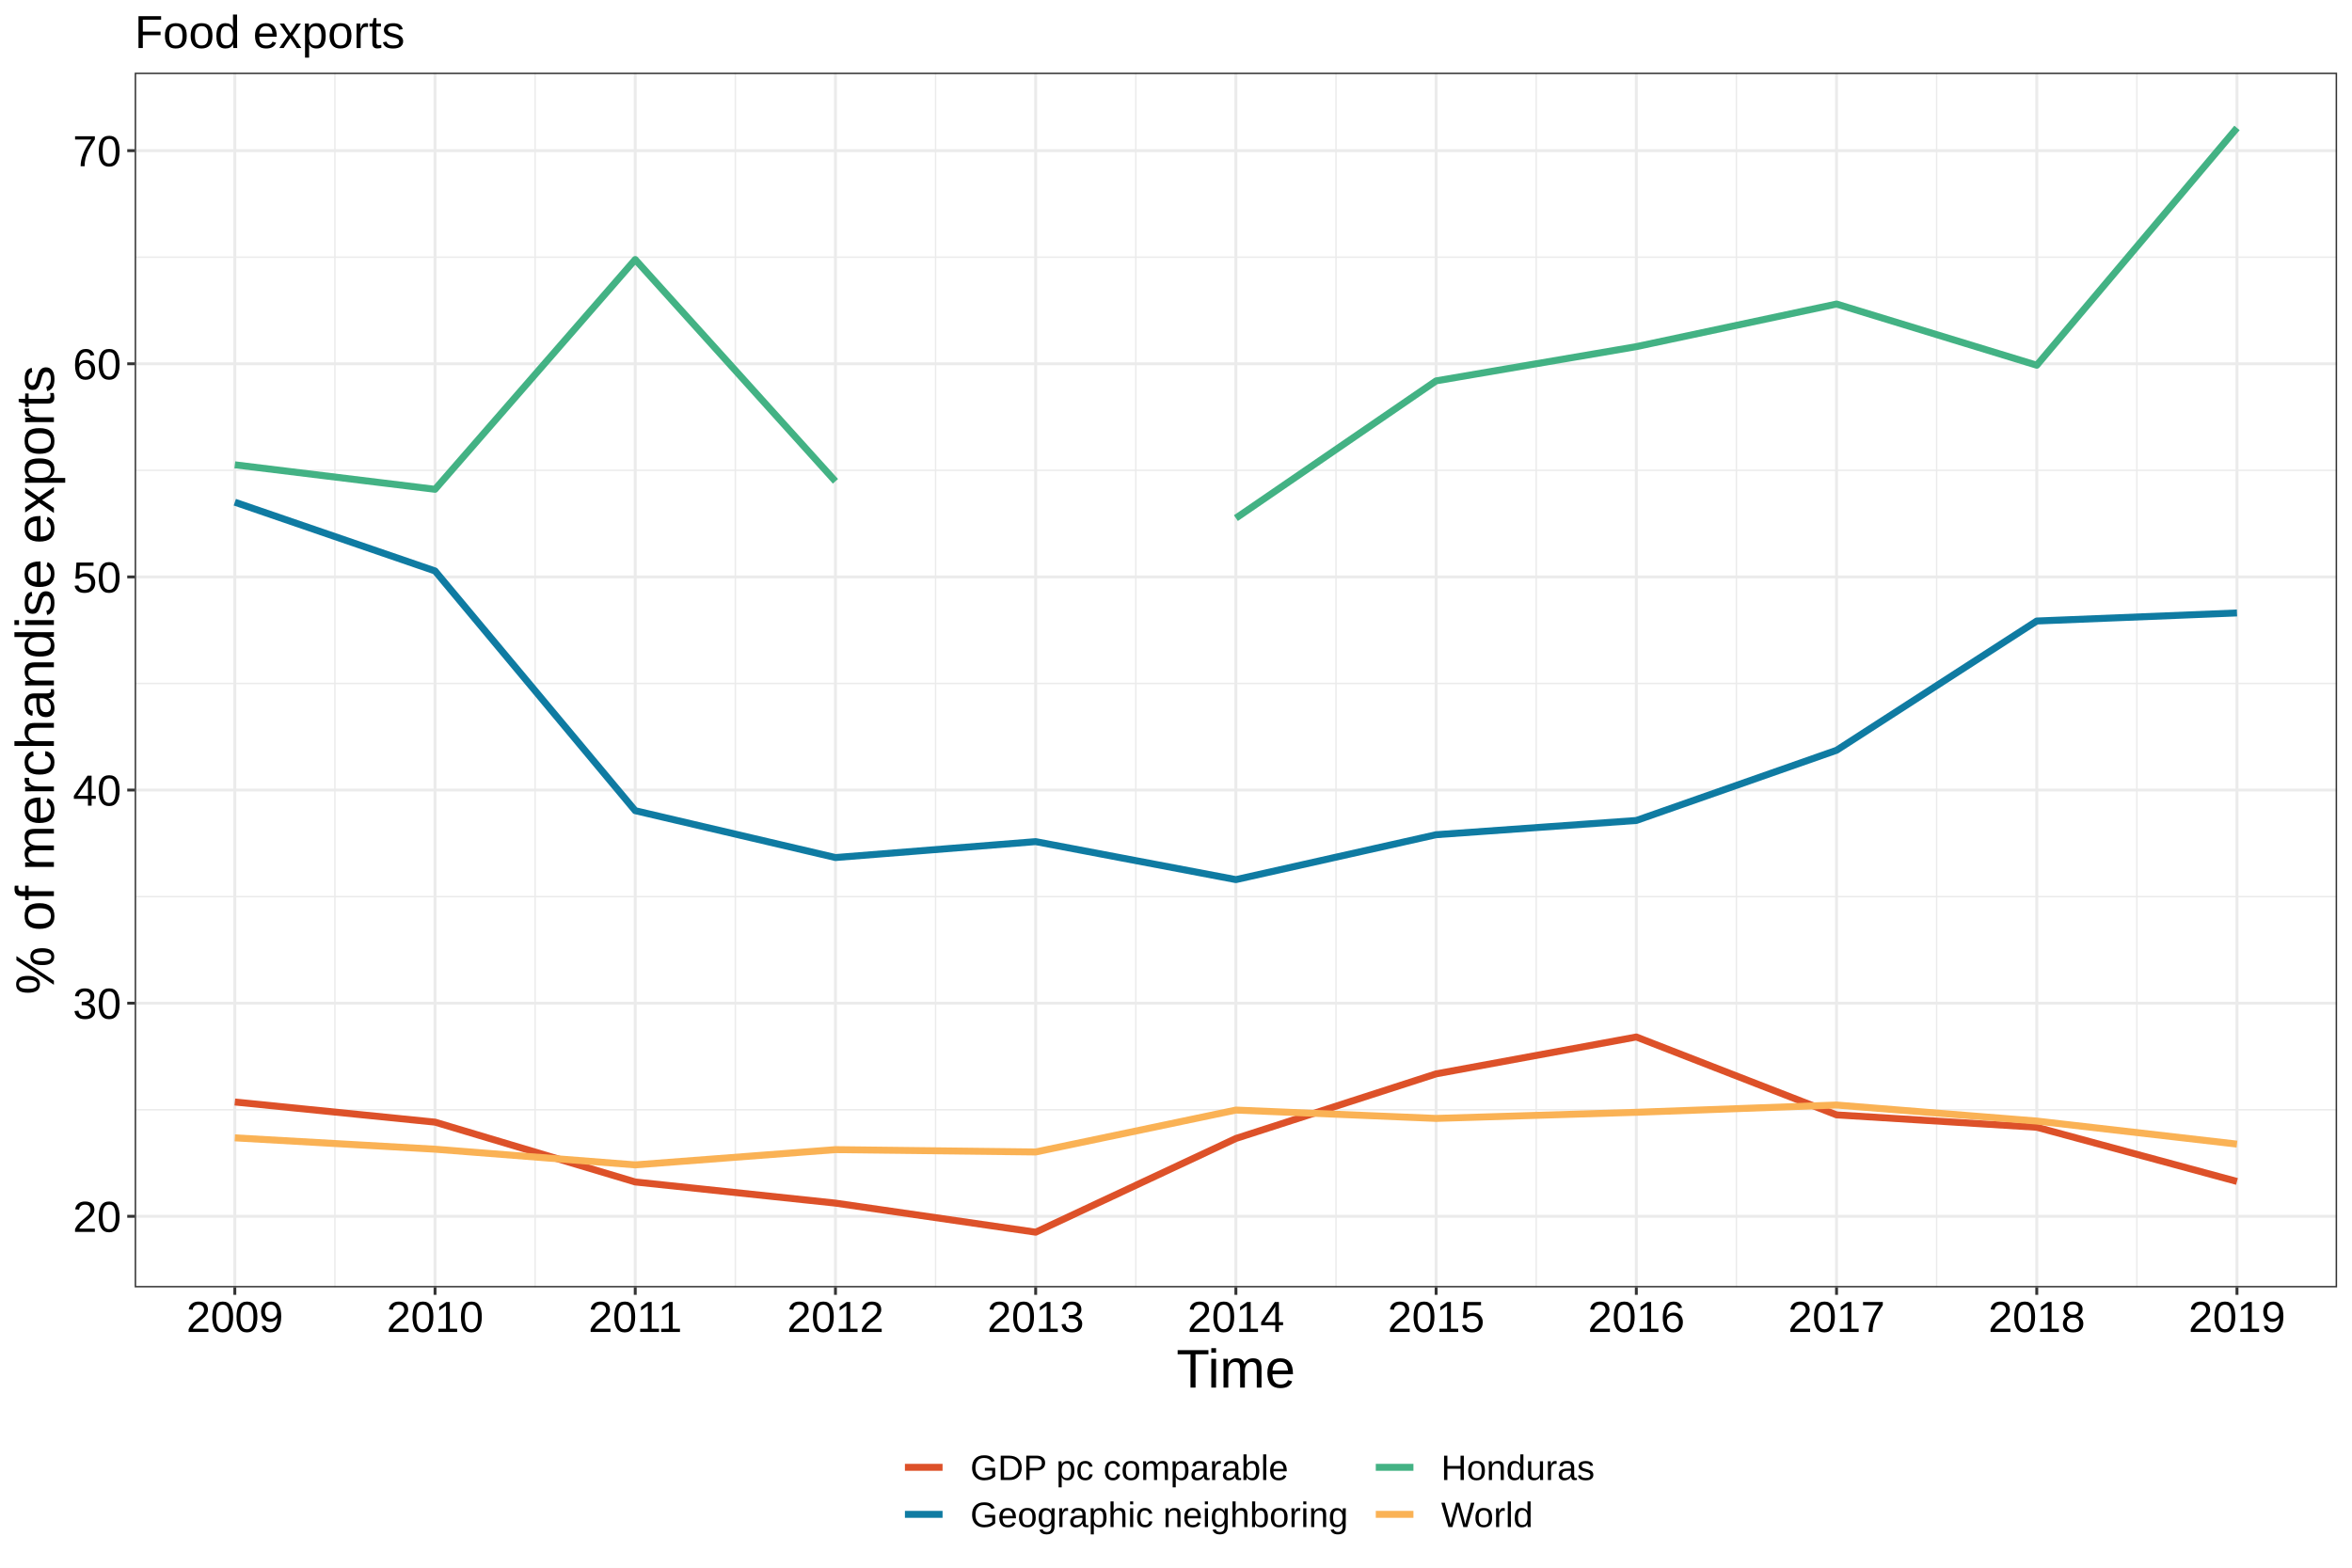
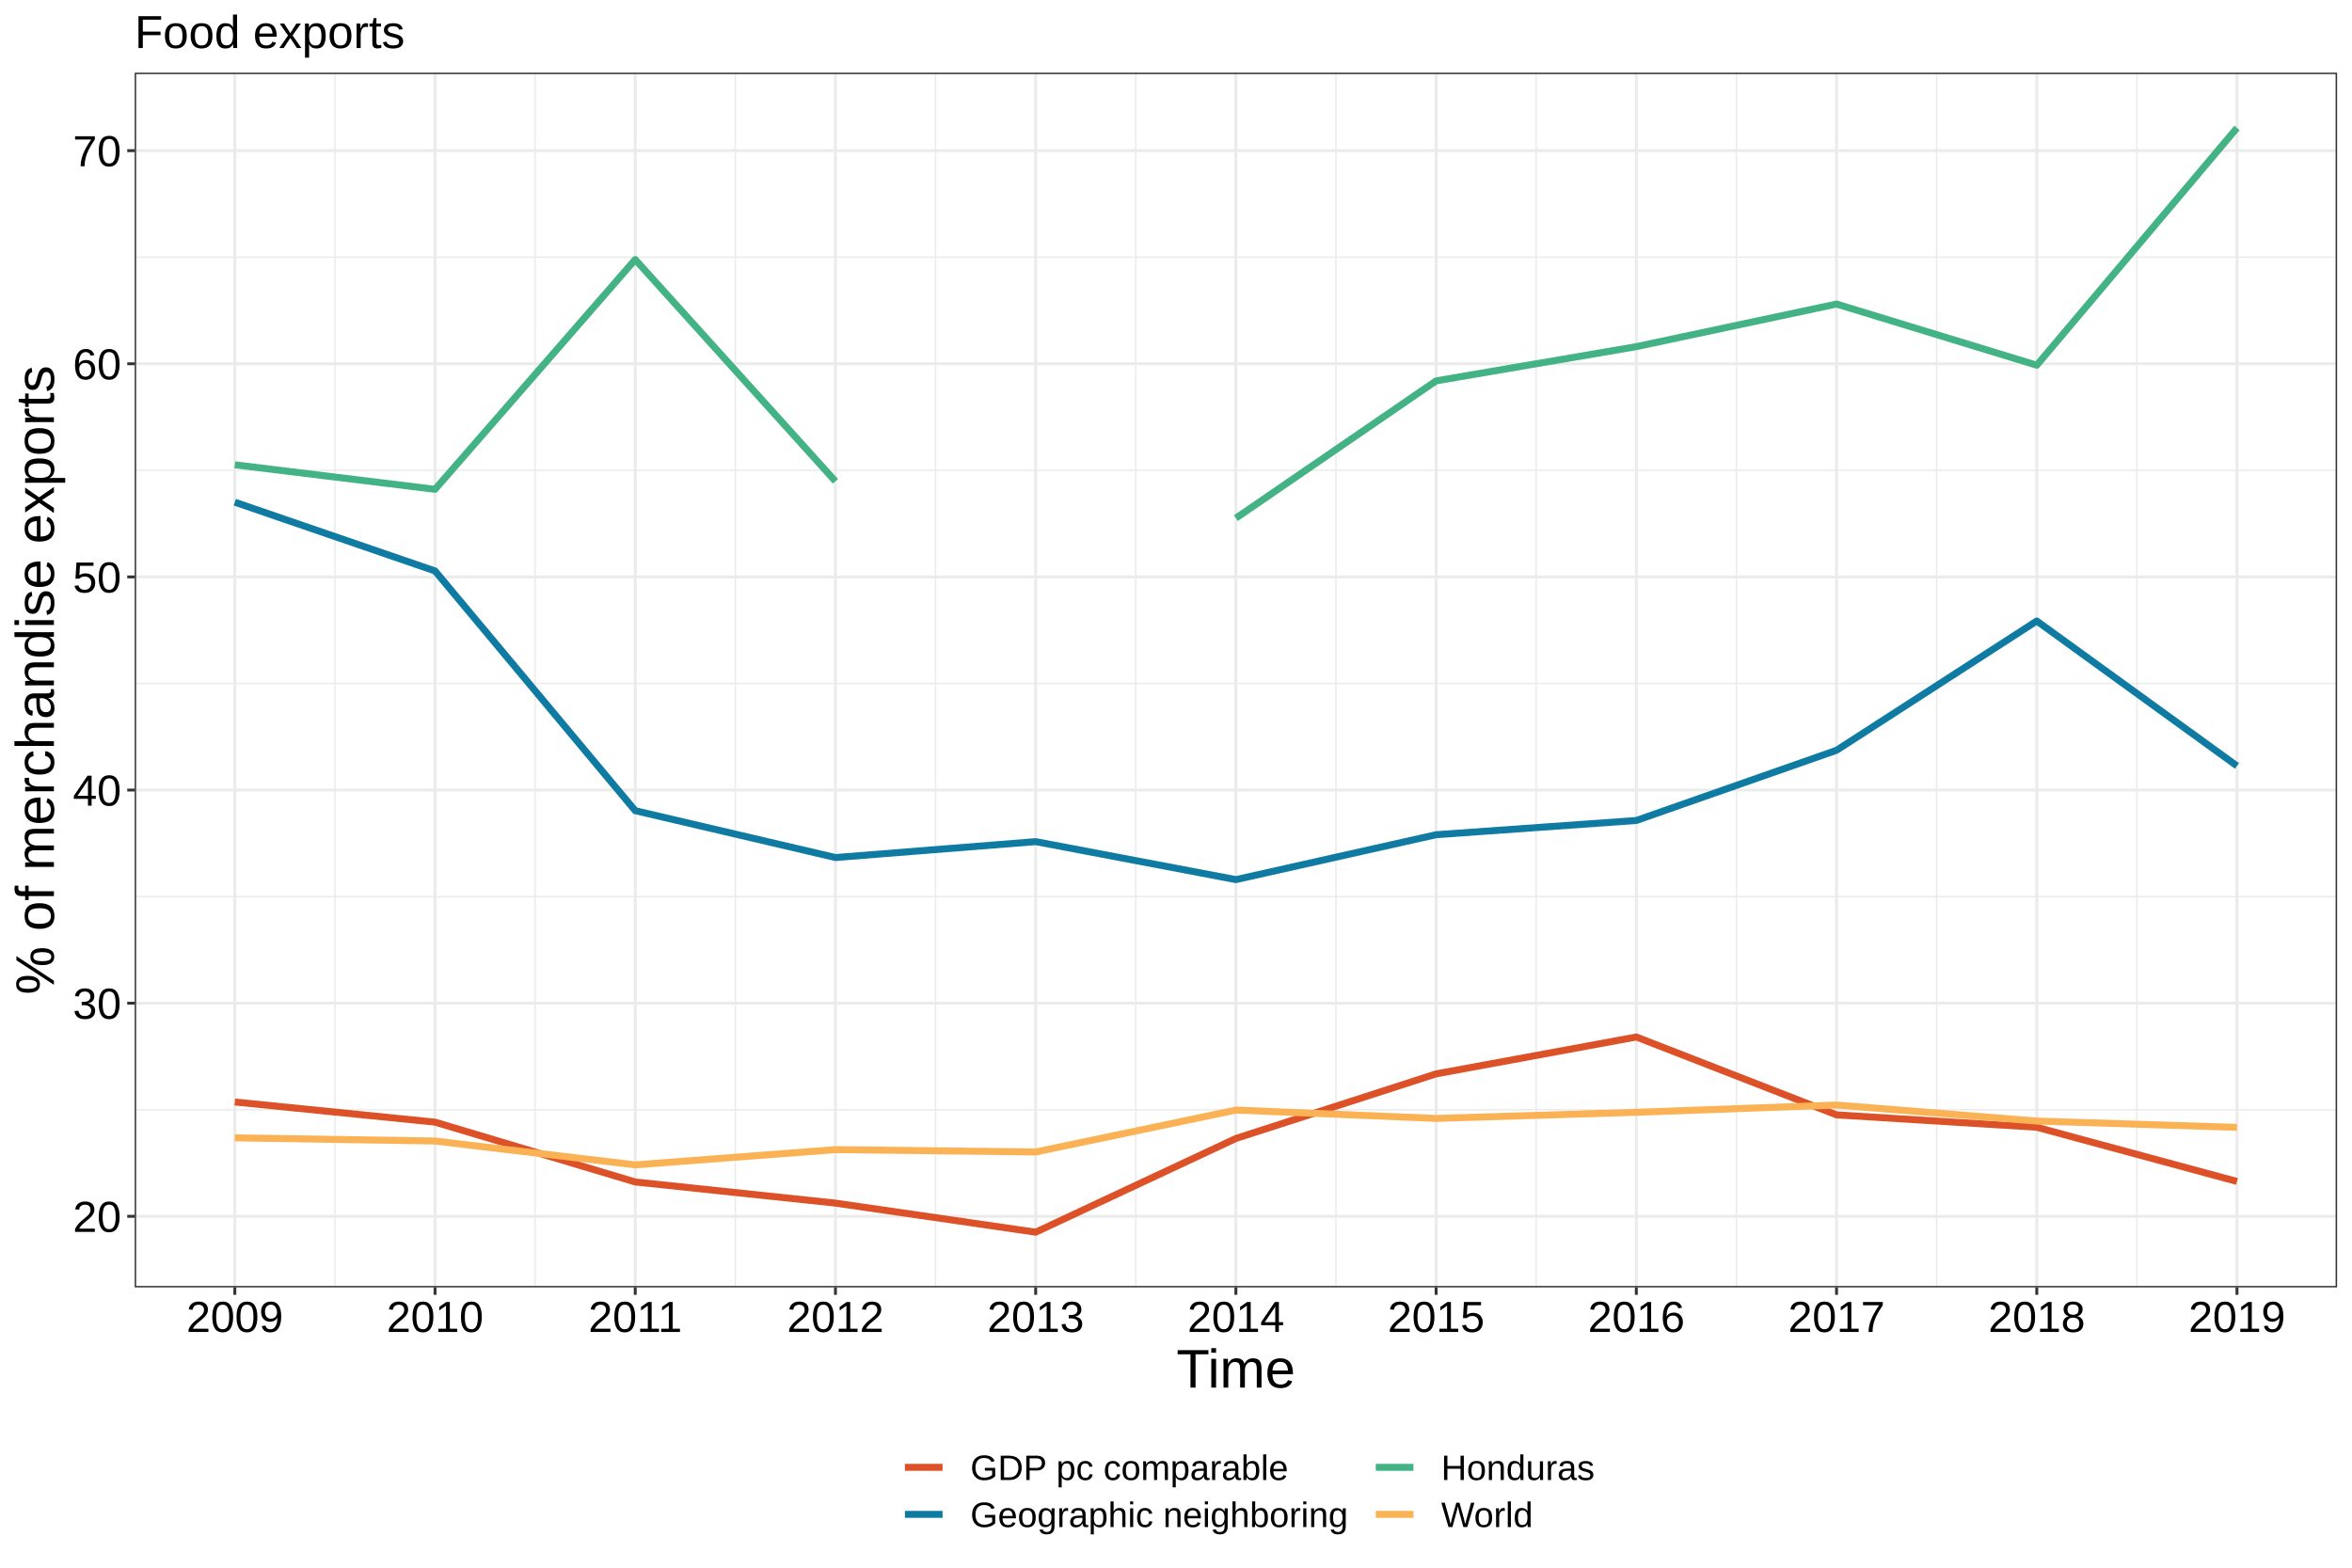
<svg xmlns="http://www.w3.org/2000/svg" class="svglite" width="864.00pt" height="576.00pt" viewBox="0 0 864.00 576.00">
  <defs>
    <style type="text/css">
    .svglite line, .svglite polyline, .svglite polygon, .svglite path, .svglite rect, .svglite circle {
      fill: none;
      stroke: #000000;
      stroke-linecap: round;
      stroke-linejoin: round;
      stroke-miterlimit: 10.00;
    }
    .svglite text {
      white-space: pre;
    }
  </style>
  </defs>
  <rect width="100%" height="100%" style="stroke: none; fill: #FFFFFF;" />
  <defs>
    <clipPath id="cpMC4wMHw4NjQuMDB8MC4wMHw1NzYuMDA=">
      <rect x="0.00" y="0.00" width="864.00" height="576.00" />
    </clipPath>
  </defs>
  <g clip-path="url(#cpMC4wMHw4NjQuMDB8MC4wMHw1NzYuMDA=)">
    <rect x="0.00" y="0.00" width="864.00" height="576.00" style="stroke-width: 1.07; stroke: #FFFFFF; fill: #FFFFFF;" />
  </g>
  <defs>
    <clipPath id="cpNDkuNDh8ODU4LjUyfDI2LjcxfDQ3My4wMQ==">
      <rect x="49.48" y="26.71" width="809.04" height="446.30" />
    </clipPath>
  </defs>
  <g clip-path="url(#cpNDkuNDh8ODU4LjUyfDI2LjcxfDQ3My4wMQ==)">
    <rect x="49.48" y="26.71" width="809.04" height="446.30" style="stroke-width: 1.07; stroke: none; fill: #FFFFFF;" />
    <polyline points="49.48,407.74 858.52,407.74 " style="stroke-width: 0.53; stroke: #EBEBEB; stroke-linecap: butt;" />
    <polyline points="49.48,329.43 858.52,329.43 " style="stroke-width: 0.53; stroke: #EBEBEB; stroke-linecap: butt;" />
    <polyline points="49.48,251.12 858.52,251.12 " style="stroke-width: 0.53; stroke: #EBEBEB; stroke-linecap: butt;" />
    <polyline points="49.48,172.81 858.52,172.81 " style="stroke-width: 0.53; stroke: #EBEBEB; stroke-linecap: butt;" />
    <polyline points="49.48,94.50 858.52,94.50 " style="stroke-width: 0.53; stroke: #EBEBEB; stroke-linecap: butt;" />
    <polyline points="49.48,473.01 49.48,26.71 " style="stroke-width: 0.53; stroke: #EBEBEB; stroke-linecap: butt;" />
    <polyline points="123.03,473.01 123.03,26.71 " style="stroke-width: 0.53; stroke: #EBEBEB; stroke-linecap: butt;" />
    <polyline points="196.58,473.01 196.58,26.71 " style="stroke-width: 0.53; stroke: #EBEBEB; stroke-linecap: butt;" />
    <polyline points="270.13,473.01 270.13,26.71 " style="stroke-width: 0.53; stroke: #EBEBEB; stroke-linecap: butt;" />
    <polyline points="343.68,473.01 343.68,26.71 " style="stroke-width: 0.53; stroke: #EBEBEB; stroke-linecap: butt;" />
    <polyline points="417.23,473.01 417.23,26.71 " style="stroke-width: 0.53; stroke: #EBEBEB; stroke-linecap: butt;" />
    <polyline points="490.78,473.01 490.78,26.71 " style="stroke-width: 0.53; stroke: #EBEBEB; stroke-linecap: butt;" />
    <polyline points="564.32,473.01 564.32,26.71 " style="stroke-width: 0.53; stroke: #EBEBEB; stroke-linecap: butt;" />
    <polyline points="637.87,473.01 637.87,26.71 " style="stroke-width: 0.53; stroke: #EBEBEB; stroke-linecap: butt;" />
    <polyline points="711.42,473.01 711.42,26.71 " style="stroke-width: 0.53; stroke: #EBEBEB; stroke-linecap: butt;" />
    <polyline points="784.97,473.01 784.97,26.71 " style="stroke-width: 0.53; stroke: #EBEBEB; stroke-linecap: butt;" />
    <polyline points="858.52,473.01 858.52,26.71 " style="stroke-width: 0.53; stroke: #EBEBEB; stroke-linecap: butt;" />
    <polyline points="49.48,446.90 858.52,446.90 " style="stroke-width: 1.07; stroke: #EBEBEB; stroke-linecap: butt;" />
    <polyline points="49.48,368.59 858.52,368.59 " style="stroke-width: 1.07; stroke: #EBEBEB; stroke-linecap: butt;" />
    <polyline points="49.48,290.28 858.52,290.28 " style="stroke-width: 1.07; stroke: #EBEBEB; stroke-linecap: butt;" />
    <polyline points="49.48,211.97 858.52,211.97 " style="stroke-width: 1.07; stroke: #EBEBEB; stroke-linecap: butt;" />
    <polyline points="49.48,133.66 858.52,133.66 " style="stroke-width: 1.07; stroke: #EBEBEB; stroke-linecap: butt;" />
    <polyline points="49.48,55.35 858.52,55.35 " style="stroke-width: 1.07; stroke: #EBEBEB; stroke-linecap: butt;" />
    <polyline points="86.26,473.01 86.26,26.71 " style="stroke-width: 1.07; stroke: #EBEBEB; stroke-linecap: butt;" />
    <polyline points="159.81,473.01 159.81,26.71 " style="stroke-width: 1.07; stroke: #EBEBEB; stroke-linecap: butt;" />
    <polyline points="233.35,473.01 233.35,26.71 " style="stroke-width: 1.07; stroke: #EBEBEB; stroke-linecap: butt;" />
    <polyline points="306.90,473.01 306.90,26.71 " style="stroke-width: 1.07; stroke: #EBEBEB; stroke-linecap: butt;" />
    <polyline points="380.45,473.01 380.45,26.71 " style="stroke-width: 1.07; stroke: #EBEBEB; stroke-linecap: butt;" />
    <polyline points="454.00,473.01 454.00,26.71 " style="stroke-width: 1.07; stroke: #EBEBEB; stroke-linecap: butt;" />
    <polyline points="527.55,473.01 527.55,26.71 " style="stroke-width: 1.07; stroke: #EBEBEB; stroke-linecap: butt;" />
    <polyline points="601.10,473.01 601.10,26.71 " style="stroke-width: 1.07; stroke: #EBEBEB; stroke-linecap: butt;" />
    <polyline points="674.65,473.01 674.65,26.71 " style="stroke-width: 1.07; stroke: #EBEBEB; stroke-linecap: butt;" />
    <polyline points="748.20,473.01 748.20,26.71 " style="stroke-width: 1.07; stroke: #EBEBEB; stroke-linecap: butt;" />
    <polyline points="821.75,473.01 821.75,26.71 " style="stroke-width: 1.07; stroke: #EBEBEB; stroke-linecap: butt;" />
    <polyline points="86.26,404.90 159.81,412.30 233.35,434.28 306.90,442.05 380.45,452.73 454.00,418.30 527.55,394.56 601.10,381.01 674.65,409.63 748.20,414.18 821.75,434.09 " style="stroke-width: 2.56; stroke: #DD5129; stroke-linecap: butt;" />
-     <polyline points="86.26,184.52 159.81,209.78 233.35,297.86 306.90,315.08 380.45,309.23 454.00,323.19 527.55,306.69 601.10,301.46 674.65,275.67 748.20,228.17 821.75,225.21 " style="stroke-width: 2.56; stroke: #0F7BA2; stroke-linecap: butt;" />
+     <polyline points="86.26,184.52 159.81,209.78 233.35,297.86 306.90,315.08 380.45,309.23 454.00,323.19 527.55,306.69 601.10,301.46 674.65,275.67 748.20,228.17 821.75,281.41 " style="stroke-width: 2.56; stroke: #0F7BA2; stroke-linecap: butt;" />
    <polyline points="86.26,170.78 159.81,179.78 233.35,95.36 306.90,176.84 " style="stroke-width: 2.56; stroke: #43B284; stroke-linecap: butt;" />
    <polyline points="454.00,190.37 527.55,139.94 601.10,127.36 674.65,111.71 748.20,134.19 821.75,47.00 " style="stroke-width: 2.56; stroke: #43B284; stroke-linecap: butt;" />
-     <polyline points="86.26,418.07 159.81,422.24 233.35,428.00 306.90,422.40 380.45,423.26 454.00,407.86 527.55,410.93 601.10,408.68 674.65,406.01 748.20,411.90 821.75,420.37 " style="stroke-width: 2.56; stroke: #FAB255; stroke-linecap: butt;" />
+     <polyline points="86.26,418.07 159.81,419.23 233.35,428.00 306.90,422.40 380.45,423.26 454.00,407.86 527.55,410.93 601.10,408.68 674.65,406.01 748.20,411.90 821.75,414.22 " style="stroke-width: 2.56; stroke: #FAB255; stroke-linecap: butt;" />
    <rect x="49.48" y="26.71" width="809.04" height="446.30" style="stroke-width: 1.07; stroke: #333333;" />
  </g>
  <g clip-path="url(#cpMC4wMHw4NjQuMDB8MC4wMHw1NzYuMDA=)">
    <text x="44.55" y="452.63" text-anchor="end" style="font-size: 16.00px; font-family: &quot;Arial&quot;;" textLength="17.80px" lengthAdjust="spacingAndGlyphs">20</text>
    <text x="44.55" y="374.32" text-anchor="end" style="font-size: 16.00px; font-family: &quot;Arial&quot;;" textLength="17.80px" lengthAdjust="spacingAndGlyphs">30</text>
    <text x="44.55" y="296.01" text-anchor="end" style="font-size: 16.00px; font-family: &quot;Arial&quot;;" textLength="17.80px" lengthAdjust="spacingAndGlyphs">40</text>
    <text x="44.55" y="217.70" text-anchor="end" style="font-size: 16.00px; font-family: &quot;Arial&quot;;" textLength="17.80px" lengthAdjust="spacingAndGlyphs">50</text>
    <text x="44.55" y="139.39" text-anchor="end" style="font-size: 16.00px; font-family: &quot;Arial&quot;;" textLength="17.80px" lengthAdjust="spacingAndGlyphs">60</text>
    <text x="44.55" y="61.08" text-anchor="end" style="font-size: 16.00px; font-family: &quot;Arial&quot;;" textLength="17.80px" lengthAdjust="spacingAndGlyphs">70</text>
    <polyline points="46.74,446.90 49.48,446.90 " style="stroke-width: 1.07; stroke: #333333; stroke-linecap: butt;" />
    <polyline points="46.74,368.59 49.48,368.59 " style="stroke-width: 1.07; stroke: #333333; stroke-linecap: butt;" />
    <polyline points="46.74,290.28 49.48,290.28 " style="stroke-width: 1.07; stroke: #333333; stroke-linecap: butt;" />
    <polyline points="46.74,211.97 49.48,211.97 " style="stroke-width: 1.07; stroke: #333333; stroke-linecap: butt;" />
    <polyline points="46.74,133.66 49.48,133.66 " style="stroke-width: 1.07; stroke: #333333; stroke-linecap: butt;" />
    <polyline points="46.74,55.35 49.48,55.35 " style="stroke-width: 1.07; stroke: #333333; stroke-linecap: butt;" />
    <polyline points="86.26,475.75 86.26,473.01 " style="stroke-width: 1.07; stroke: #333333; stroke-linecap: butt;" />
    <polyline points="159.81,475.75 159.81,473.01 " style="stroke-width: 1.07; stroke: #333333; stroke-linecap: butt;" />
    <polyline points="233.35,475.75 233.35,473.01 " style="stroke-width: 1.07; stroke: #333333; stroke-linecap: butt;" />
    <polyline points="306.90,475.75 306.90,473.01 " style="stroke-width: 1.07; stroke: #333333; stroke-linecap: butt;" />
    <polyline points="380.45,475.75 380.45,473.01 " style="stroke-width: 1.07; stroke: #333333; stroke-linecap: butt;" />
    <polyline points="454.00,475.75 454.00,473.01 " style="stroke-width: 1.07; stroke: #333333; stroke-linecap: butt;" />
    <polyline points="527.55,475.75 527.55,473.01 " style="stroke-width: 1.07; stroke: #333333; stroke-linecap: butt;" />
    <polyline points="601.10,475.75 601.10,473.01 " style="stroke-width: 1.07; stroke: #333333; stroke-linecap: butt;" />
    <polyline points="674.65,475.75 674.65,473.01 " style="stroke-width: 1.07; stroke: #333333; stroke-linecap: butt;" />
    <polyline points="748.20,475.75 748.20,473.01 " style="stroke-width: 1.07; stroke: #333333; stroke-linecap: butt;" />
    <polyline points="821.75,475.75 821.75,473.01 " style="stroke-width: 1.07; stroke: #333333; stroke-linecap: butt;" />
    <text x="86.26" y="489.40" text-anchor="middle" style="font-size: 16.00px; font-family: &quot;Arial&quot;;" textLength="35.60px" lengthAdjust="spacingAndGlyphs">2009</text>
    <text x="159.81" y="489.40" text-anchor="middle" style="font-size: 16.00px; font-family: &quot;Arial&quot;;" textLength="35.60px" lengthAdjust="spacingAndGlyphs">2010</text>
    <text x="233.35" y="489.40" text-anchor="middle" style="font-size: 16.00px; font-family: &quot;Arial&quot;;" textLength="34.41px" lengthAdjust="spacingAndGlyphs">2011</text>
    <text x="306.90" y="489.40" text-anchor="middle" style="font-size: 16.00px; font-family: &quot;Arial&quot;;" textLength="35.60px" lengthAdjust="spacingAndGlyphs">2012</text>
    <text x="380.45" y="489.40" text-anchor="middle" style="font-size: 16.00px; font-family: &quot;Arial&quot;;" textLength="35.60px" lengthAdjust="spacingAndGlyphs">2013</text>
    <text x="454.00" y="489.40" text-anchor="middle" style="font-size: 16.00px; font-family: &quot;Arial&quot;;" textLength="35.60px" lengthAdjust="spacingAndGlyphs">2014</text>
    <text x="527.55" y="489.40" text-anchor="middle" style="font-size: 16.00px; font-family: &quot;Arial&quot;;" textLength="35.60px" lengthAdjust="spacingAndGlyphs">2015</text>
    <text x="601.10" y="489.40" text-anchor="middle" style="font-size: 16.00px; font-family: &quot;Arial&quot;;" textLength="35.60px" lengthAdjust="spacingAndGlyphs">2016</text>
    <text x="674.65" y="489.40" text-anchor="middle" style="font-size: 16.00px; font-family: &quot;Arial&quot;;" textLength="35.60px" lengthAdjust="spacingAndGlyphs">2017</text>
    <text x="748.20" y="489.40" text-anchor="middle" style="font-size: 16.00px; font-family: &quot;Arial&quot;;" textLength="35.60px" lengthAdjust="spacingAndGlyphs">2018</text>
    <text x="821.75" y="489.40" text-anchor="middle" style="font-size: 16.00px; font-family: &quot;Arial&quot;;" textLength="35.60px" lengthAdjust="spacingAndGlyphs">2019</text>
    <text x="454.00" y="509.83" text-anchor="middle" style="font-size: 20.00px; font-family: &quot;Arial&quot;;" textLength="43.70px" lengthAdjust="spacingAndGlyphs">Time</text>
    <text transform="translate(19.80,249.86) rotate(-90)" text-anchor="middle" style="font-size: 20.00px; font-family: &quot;Arial&quot;;" textLength="231.24px" lengthAdjust="spacingAndGlyphs">% of merchandise exports</text>
    <rect x="316.75" y="525.00" width="274.50" height="45.52" style="stroke-width: 1.07; stroke: none; fill: #FFFFFF;" />
    <rect x="330.70" y="530.48" width="17.28" height="17.28" style="stroke-width: 1.07; stroke: none; fill: #FFFFFF;" />
    <line x1="332.42" y1="539.12" x2="346.25" y2="539.12" style="stroke-width: 2.56; stroke: #DD5129; stroke-linecap: butt;" />
    <rect x="330.70" y="547.76" width="17.28" height="17.28" style="stroke-width: 1.07; stroke: none; fill: #FFFFFF;" />
    <line x1="332.42" y1="556.40" x2="346.25" y2="556.40" style="stroke-width: 2.56; stroke: #0F7BA2; stroke-linecap: butt;" />
    <rect x="503.66" y="530.48" width="17.28" height="17.28" style="stroke-width: 1.07; stroke: none; fill: #FFFFFF;" />
    <line x1="505.39" y1="539.12" x2="519.22" y2="539.12" style="stroke-width: 2.56; stroke: #43B284; stroke-linecap: butt;" />
    <rect x="503.66" y="547.76" width="17.28" height="17.28" style="stroke-width: 1.07; stroke: none; fill: #FFFFFF;" />
    <line x1="505.39" y1="556.40" x2="519.22" y2="556.40" style="stroke-width: 2.56; stroke: #FAB255; stroke-linecap: butt;" />
    <text x="356.44" y="543.78" style="font-size: 13.00px; font-family: &quot;Arial&quot;;" textLength="116.82px" lengthAdjust="spacingAndGlyphs">GDP pc comparable</text>
    <text x="356.44" y="561.06" style="font-size: 13.00px; font-family: &quot;Arial&quot;;" textLength="138.75px" lengthAdjust="spacingAndGlyphs">Geographic neighboring</text>
    <text x="529.41" y="543.78" style="font-size: 13.00px; font-family: &quot;Arial&quot;;" textLength="56.36px" lengthAdjust="spacingAndGlyphs">Honduras</text>
    <text x="529.41" y="561.06" style="font-size: 13.00px; font-family: &quot;Arial&quot;;" textLength="33.71px" lengthAdjust="spacingAndGlyphs">World</text>
    <text x="49.48" y="17.65" style="font-size: 17.00px; font-family: &quot;Arial&quot;;" textLength="99.22px" lengthAdjust="spacingAndGlyphs">Food exports</text>
  </g>
</svg>
